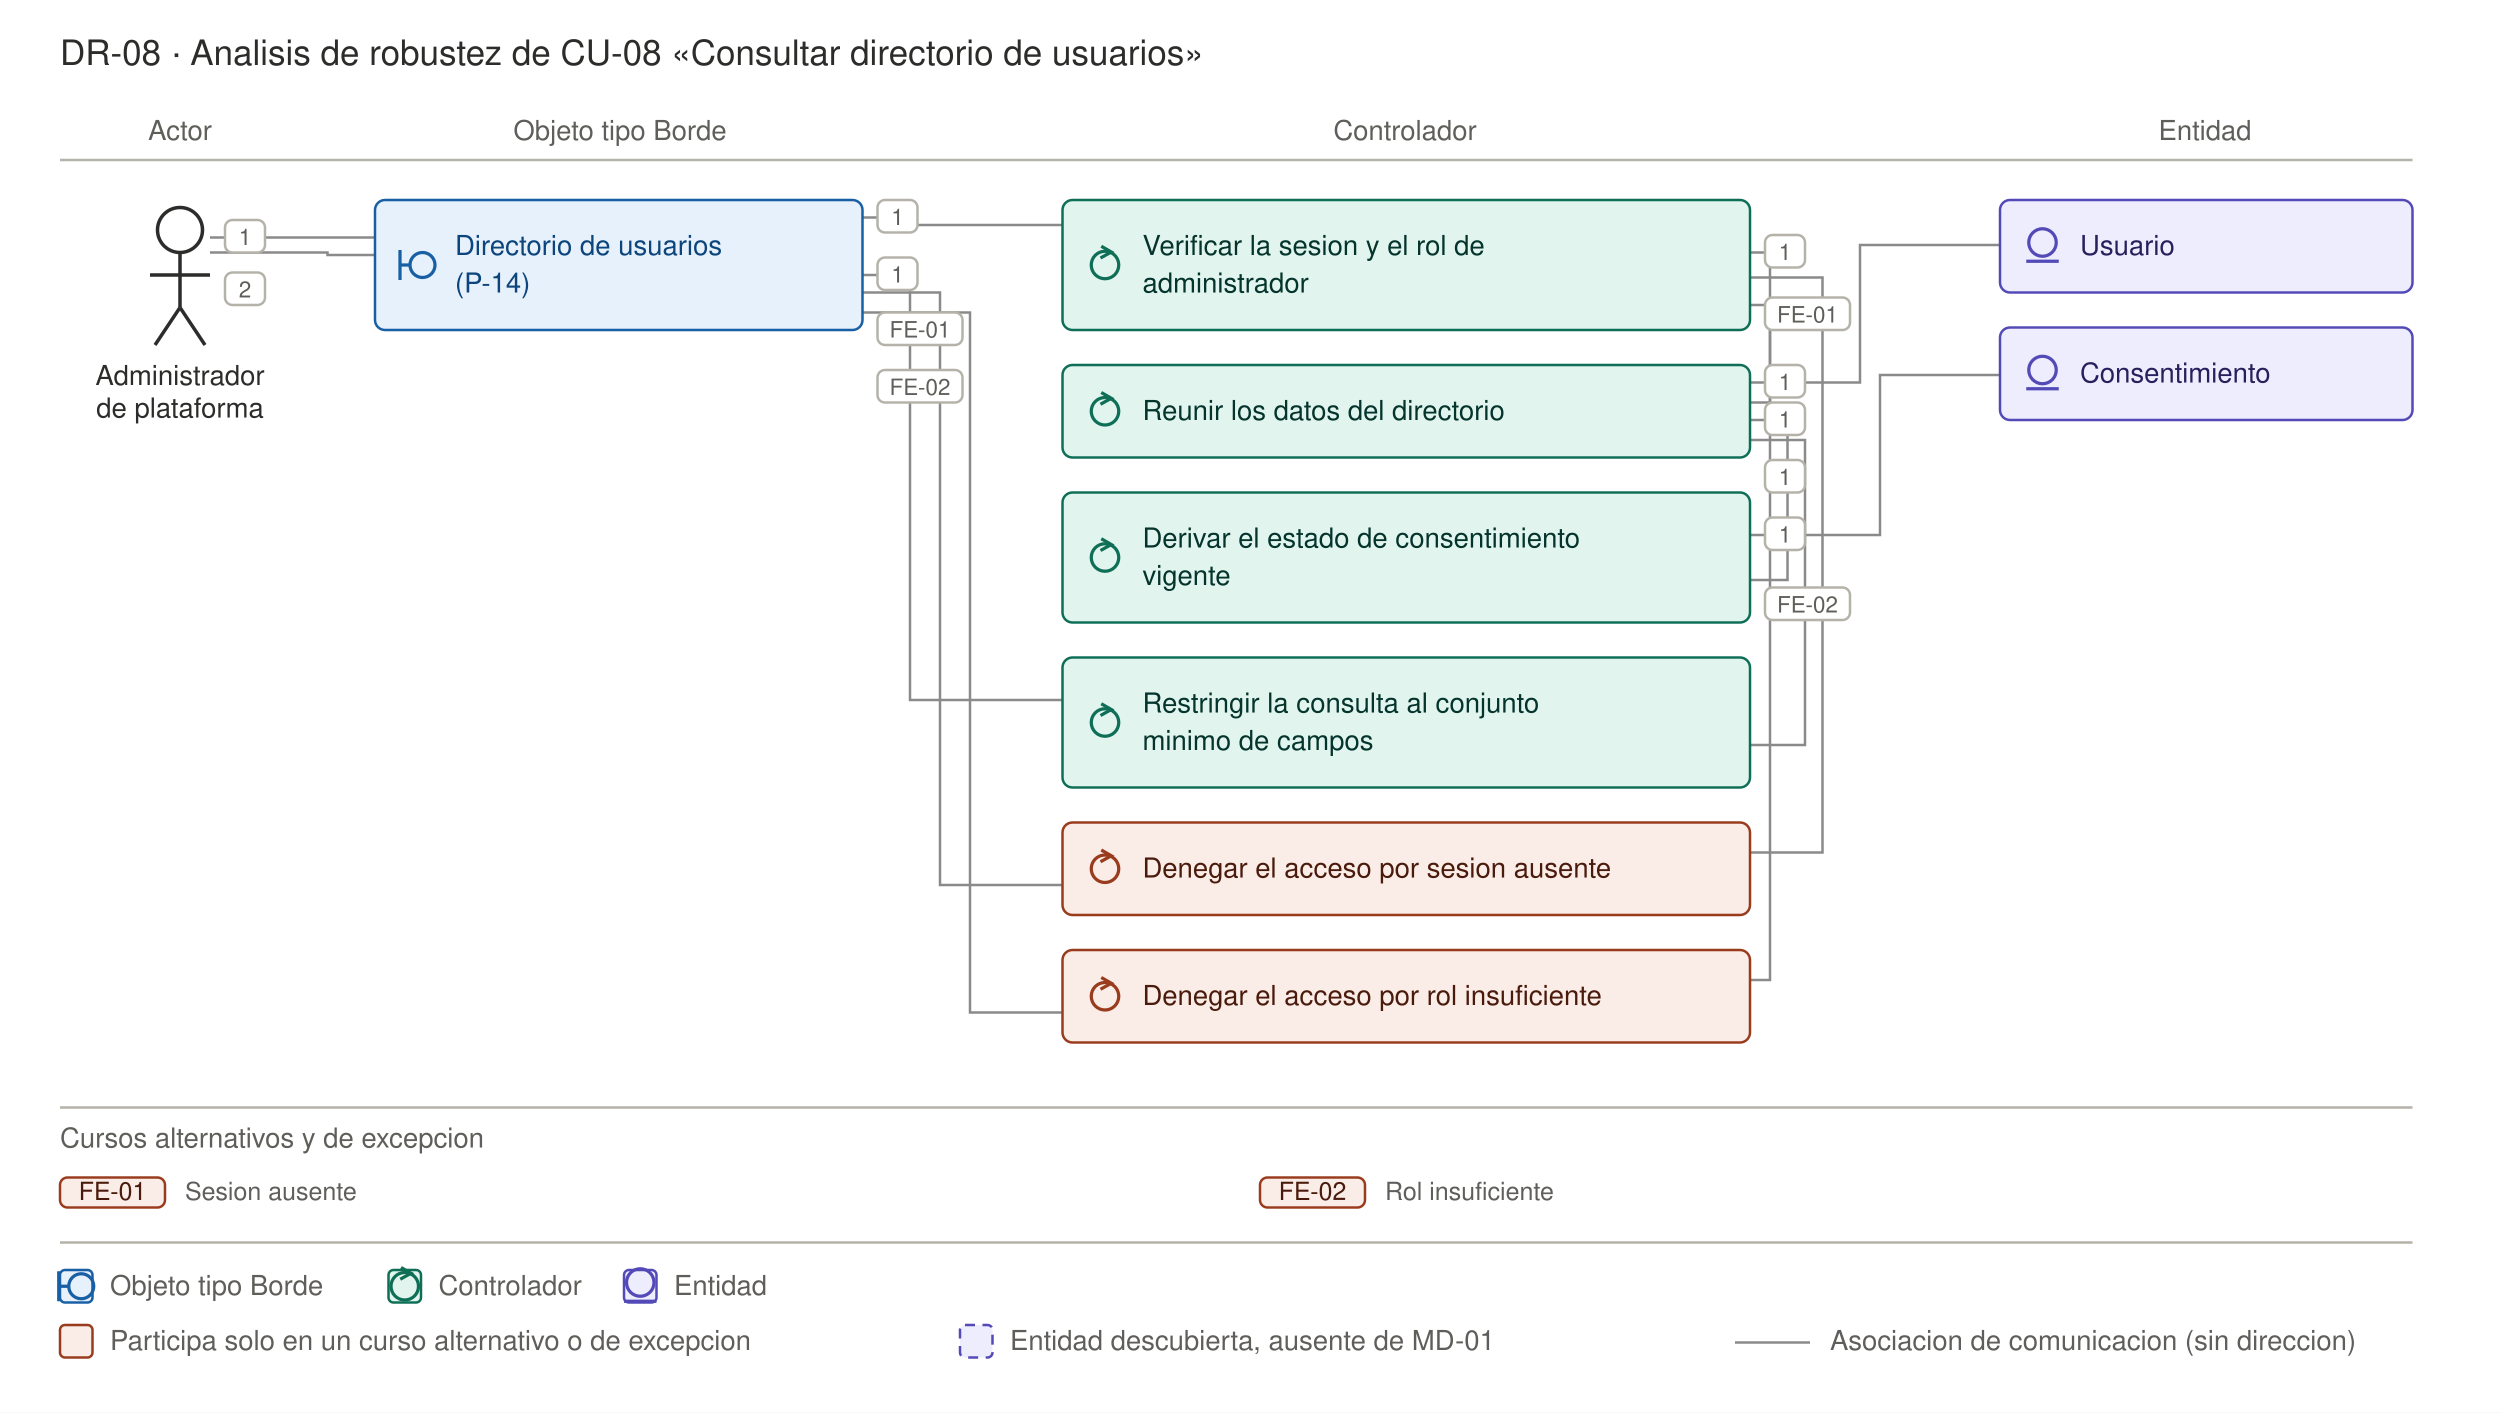
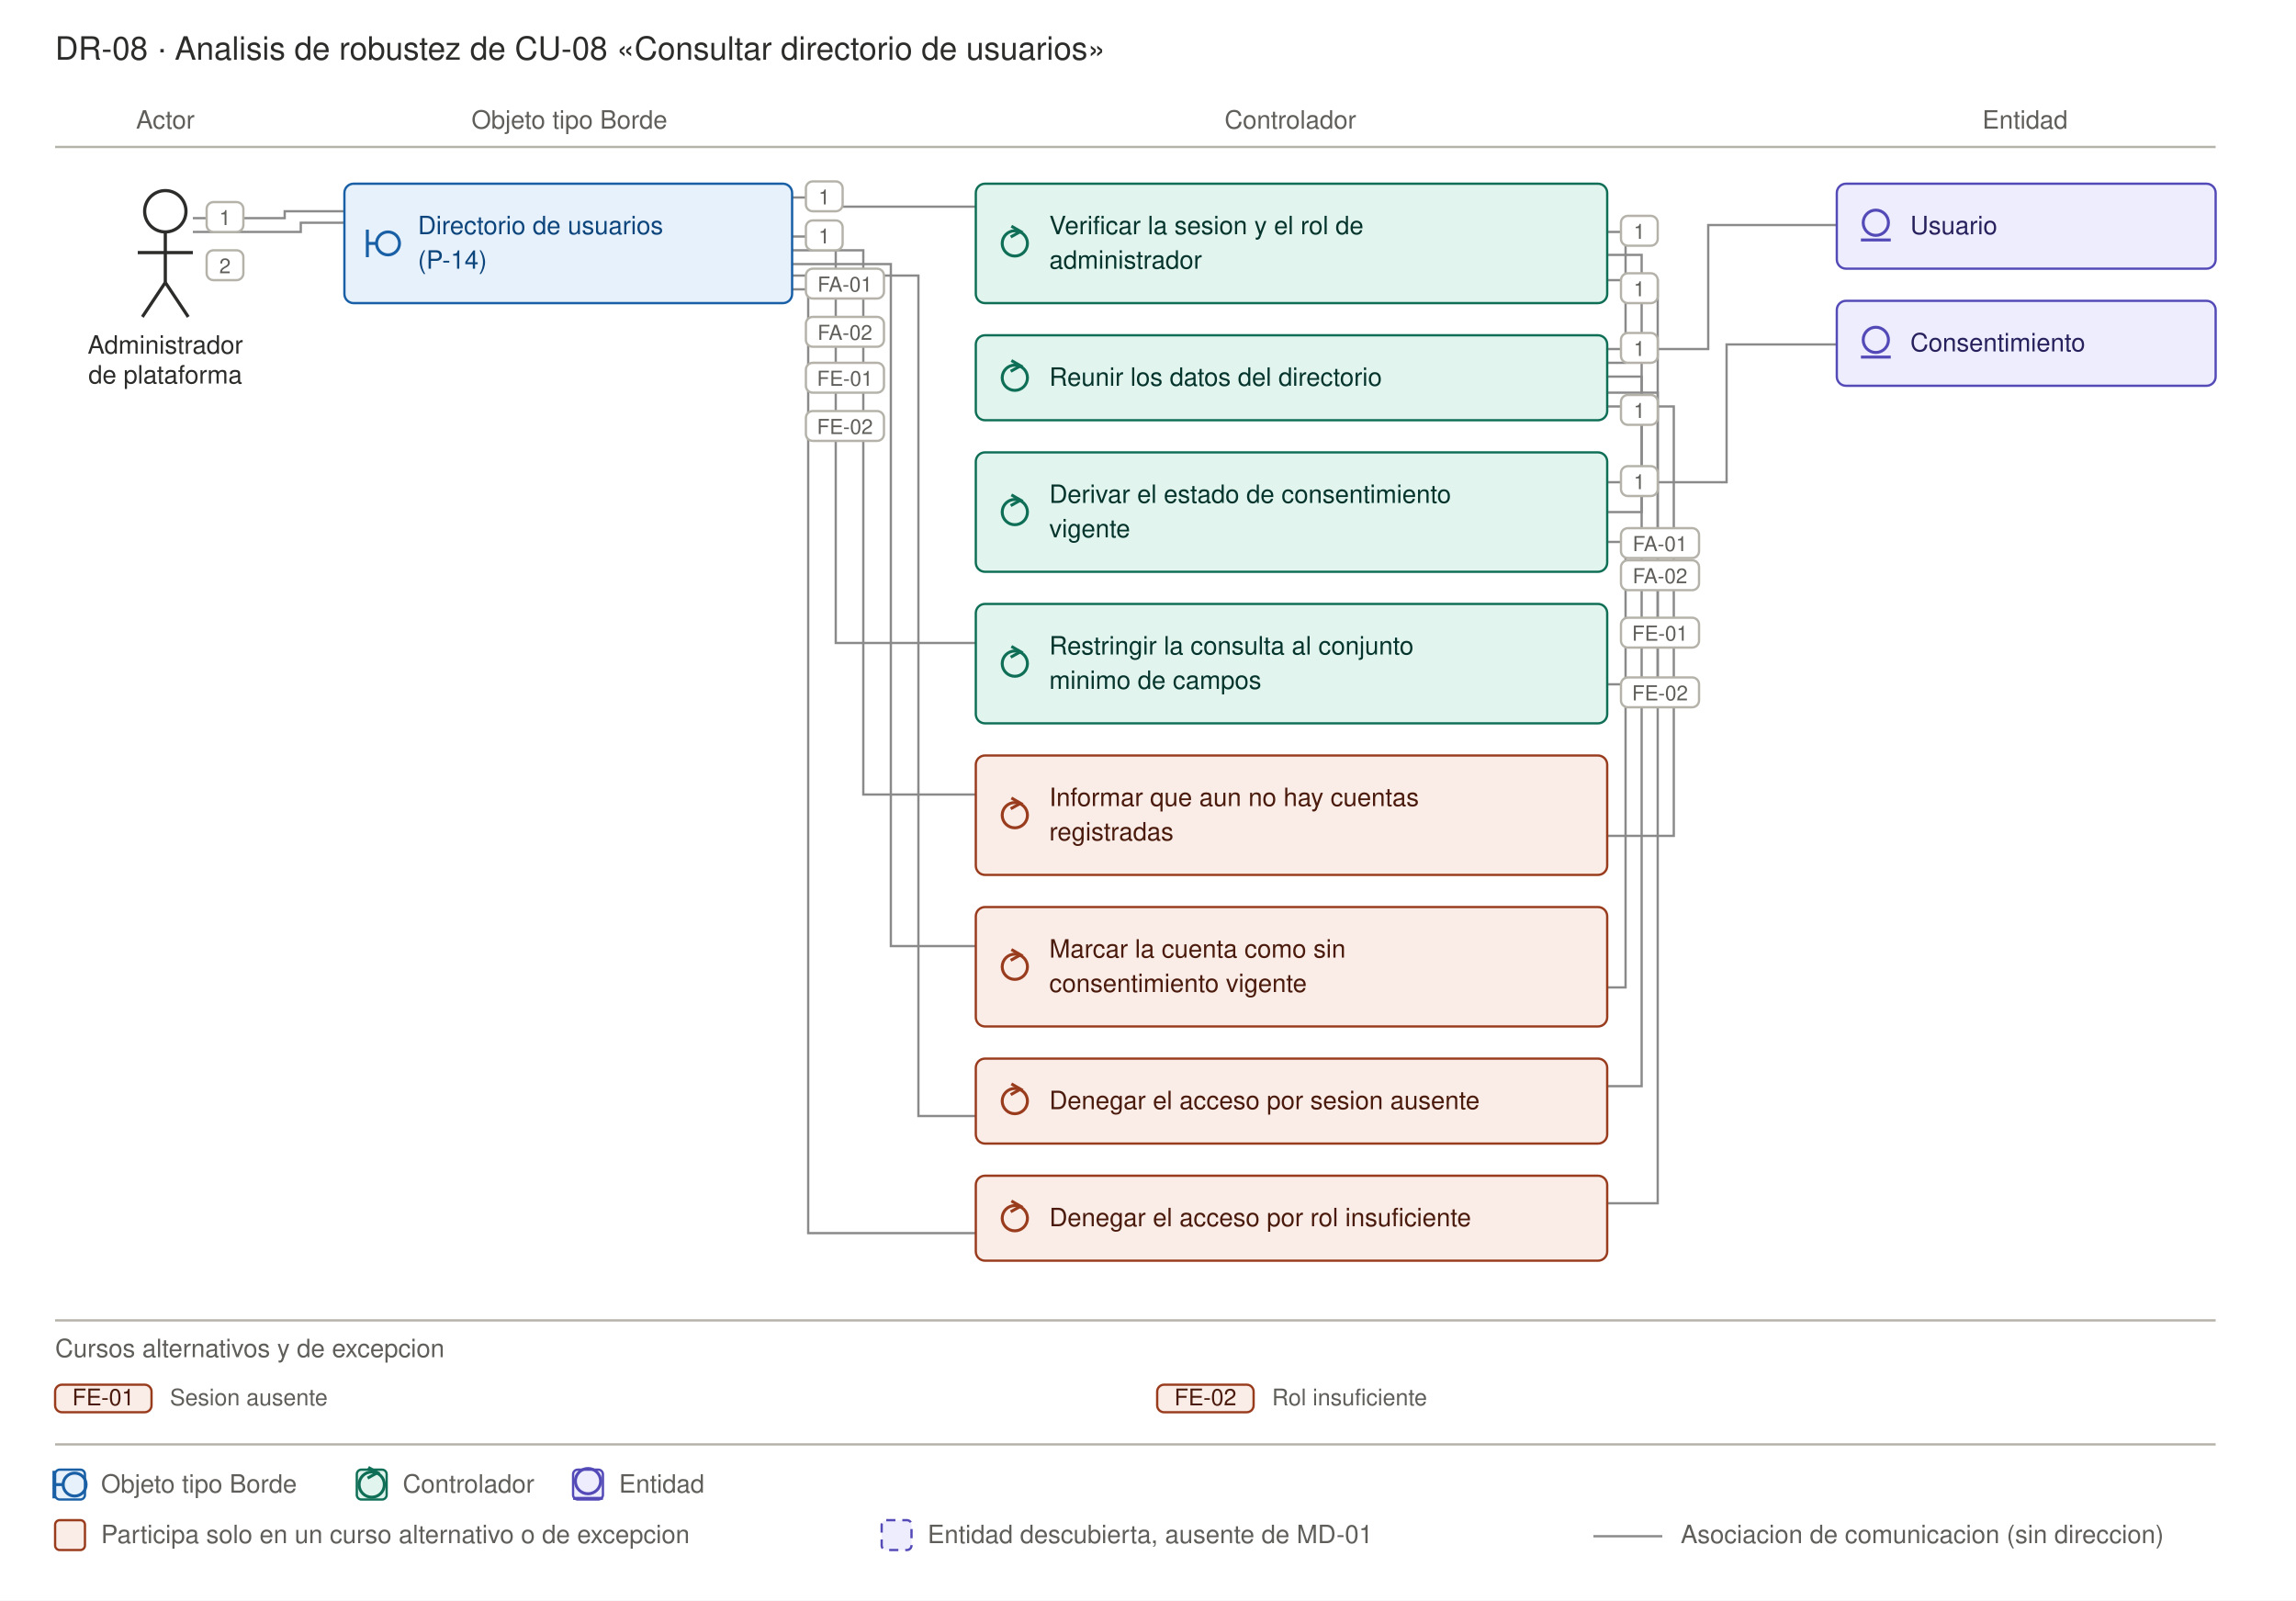
- <svg xmlns="http://www.w3.org/2000/svg" width="1000" height="565" viewBox="0 0 1000 565" role="img" font-family="Segoe UI, Helvetica, Arial, sans-serif">
-   <rect x="0" y="0" width="1000" height="565" fill="#FFFFFF" />
+ <svg xmlns="http://www.w3.org/2000/svg" width="1000" height="697" viewBox="0 0 1000 697" role="img" font-family="Segoe UI, Helvetica, Arial, sans-serif">
+   <rect x="0" y="0" width="1000" height="697" fill="#FFFFFF" />
  <text x="24" y="26" font-size="14" font-weight="500" fill="#2C2C2A">DR-08 · Analisis de robustez de CU-08 «Consultar directorio de usuarios»</text>
  <g font-size="11" font-weight="500" fill="#5F5E5A" text-anchor="middle">
    <text x="72" y="56">Actor</text>
    <text x="248" y="56">Objeto tipo Borde</text>
    <text x="562" y="56">Controlador</text>
    <text x="882" y="56">Entidad</text>
  </g>
  <line x1="24" y1="64" x2="965" y2="64" stroke="#B4B2A9" stroke-width="1" />
  <g fill="none" stroke="#8a8a8a" stroke-width="1">
-     <polyline points="84,95 124,95 124,95 150,95" />
-     <polyline points="84,101 131,101 131,102 150,102" />
-     <polyline points="345,87 352,87 352,90 425,90" />
-     <polyline points="700,101 708,101 708,161 700,161" />
-     <polyline points="700,153 744,153 744,98 800,98" />
-     <polyline points="700,168 715,168 715,232 700,232" />
-     <polyline points="700,214 752,214 752,150 800,150" />
-     <polyline points="700,176 722,176 722,298 700,298" />
-     <polyline points="345,110 364,110 364,280 425,280" />
-     <polyline points="700,111 729,111 729,341 700,341" />
-     <polyline points="345,117 376,117 376,354 425,354" />
-     <polyline points="700,122 708,122 708,392 700,392" />
-     <polyline points="345,125 388,125 388,405 425,405" />
+     <polyline points="84,95 124,95 124,92 150,92" />
+     <polyline points="84,101 131,101 131,97 150,97" />
+     <polyline points="345,86 352,86 352,90 425,90" />
+     <polyline points="700,101 708,101 708,158 700,158" />
+     <polyline points="700,152 744,152 744,98 800,98" />
+     <polyline points="700,164 715,164 715,223 700,223" />
+     <polyline points="700,210 752,210 752,150 800,150" />
+     <polyline points="700,171 722,171 722,298 700,298" />
+     <polyline points="345,103 364,103 364,280 425,280" />
+     <polyline points="700,177 729,177 729,364 700,364" />
+     <polyline points="345,109 376,109 376,346 425,346" />
+     <polyline points="700,236 708,236 708,430 700,430" />
+     <polyline points="345,115 388,115 388,412 425,412" />
+     <polyline points="700,111 715,111 715,473 700,473" />
+     <polyline points="345,120 400,120 400,486 425,486" />
+     <polyline points="700,122 722,122 722,524 700,524" />
+     <polyline points="345,126 352,126 352,537 425,537" />
  </g>
  <g fill="none" stroke="#2C2C2A" stroke-width="1.4">
    <circle cx="72.0" cy="92" r="9" />
    <line x1="72.0" y1="101" x2="72.0" y2="123" />
    <line x1="60.0" y1="110" x2="84.0" y2="110" />
    <line x1="72.0" y1="123" x2="62.0" y2="138" />
    <line x1="72.0" y1="123" x2="82.0" y2="138" />
  </g>
  <g font-size="11" text-anchor="middle" fill="#2C2C2A">
    <text x="72" y="154">Administrador</text>
    <text x="72" y="167">de plataforma</text>
  </g>
  <rect x="150" y="80" width="195" height="52" rx="4" fill="#E6F1FB" stroke="#185FA5" />
  <g fill="none" stroke="#185FA5" stroke-width="1.3">
    <line x1="160" y1="100.0" x2="160" y2="112.0" />
    <line x1="160" y1="106.0" x2="164" y2="106.0" />
    <circle cx="169" cy="106.0" r="5" />
  </g>
  <g font-size="11" fill="#0C447C">
    <text x="182" y="102">Directorio de usuarios</text>
    <text x="182" y="117">(P-14)</text>
  </g>
  <rect x="425" y="80" width="275" height="52" rx="4" fill="#E1F5EE" stroke="#0F6E56" />
  <g fill="none" stroke="#0F6E56" stroke-width="1.3">
    <circle cx="442" cy="106.0" r="5.5" />
    <polyline points="440.5,98.5 444.5,100.8 440.2,103.2" />
  </g>
  <g font-size="11" fill="#04342C">
    <text x="457" y="102">Verificar la sesion y el rol de</text>
    <text x="457" y="117">administrador</text>
  </g>
  <rect x="425" y="146" width="275" height="37" rx="4" fill="#E1F5EE" stroke="#0F6E56" />
  <g fill="none" stroke="#0F6E56" stroke-width="1.3">
    <circle cx="442" cy="164.5" r="5.5" />
    <polyline points="440.5,157.0 444.5,159.3 440.2,161.7" />
  </g>
  <g font-size="11" fill="#04342C">
    <text x="457" y="168">Reunir los datos del directorio</text>
  </g>
  <rect x="425" y="197" width="275" height="52" rx="4" fill="#E1F5EE" stroke="#0F6E56" />
  <g fill="none" stroke="#0F6E56" stroke-width="1.3">
    <circle cx="442" cy="223.0" r="5.5" />
    <polyline points="440.5,215.5 444.5,217.8 440.2,220.2" />
  </g>
  <g font-size="11" fill="#04342C">
    <text x="457" y="219">Derivar el estado de consentimiento</text>
    <text x="457" y="234">vigente</text>
  </g>
  <rect x="425" y="263" width="275" height="52" rx="4" fill="#E1F5EE" stroke="#0F6E56" />
  <g fill="none" stroke="#0F6E56" stroke-width="1.3">
    <circle cx="442" cy="289.0" r="5.5" />
    <polyline points="440.5,281.5 444.5,283.8 440.2,286.2" />
  </g>
  <g font-size="11" fill="#04342C">
    <text x="457" y="285">Restringir la consulta al conjunto</text>
    <text x="457" y="300">minimo de campos</text>
  </g>
-   <rect x="425" y="329" width="275" height="37" rx="4" fill="#FAECE7" stroke="#993C1D" />
-   <g fill="none" stroke="#993C1D" stroke-width="1.3">
-     <circle cx="442" cy="347.5" r="5.5" />
-     <polyline points="440.5,340.0 444.5,342.3 440.2,344.7" />
-   </g>
-   <g font-size="11" fill="#4A1B0C">
-     <text x="457" y="351">Denegar el acceso por sesion ausente</text>
-   </g>
-   <rect x="425" y="380" width="275" height="37" rx="4" fill="#FAECE7" stroke="#993C1D" />
-   <g fill="none" stroke="#993C1D" stroke-width="1.3">
-     <circle cx="442" cy="398.5" r="5.5" />
-     <polyline points="440.5,391.0 444.5,393.3 440.2,395.7" />
-   </g>
-   <g font-size="11" fill="#4A1B0C">
-     <text x="457" y="402">Denegar el acceso por rol insuficiente</text>
+   <rect x="425" y="329" width="275" height="52" rx="4" fill="#FAECE7" stroke="#993C1D" />
+   <g fill="none" stroke="#993C1D" stroke-width="1.3">
+     <circle cx="442" cy="355.0" r="5.5" />
+     <polyline points="440.5,347.5 444.5,349.8 440.2,352.2" />
+   </g>
+   <g font-size="11" fill="#4A1B0C">
+     <text x="457" y="351">Informar que aun no hay cuentas</text>
+     <text x="457" y="366">registradas</text>
+   </g>
+   <rect x="425" y="395" width="275" height="52" rx="4" fill="#FAECE7" stroke="#993C1D" />
+   <g fill="none" stroke="#993C1D" stroke-width="1.3">
+     <circle cx="442" cy="421.0" r="5.5" />
+     <polyline points="440.5,413.5 444.5,415.8 440.2,418.2" />
+   </g>
+   <g font-size="11" fill="#4A1B0C">
+     <text x="457" y="417">Marcar la cuenta como sin</text>
+     <text x="457" y="432">consentimiento vigente</text>
+   </g>
+   <rect x="425" y="461" width="275" height="37" rx="4" fill="#FAECE7" stroke="#993C1D" />
+   <g fill="none" stroke="#993C1D" stroke-width="1.3">
+     <circle cx="442" cy="479.5" r="5.5" />
+     <polyline points="440.5,472.0 444.5,474.3 440.2,476.7" />
+   </g>
+   <g font-size="11" fill="#4A1B0C">
+     <text x="457" y="483">Denegar el acceso por sesion ausente</text>
+   </g>
+   <rect x="425" y="512" width="275" height="37" rx="4" fill="#FAECE7" stroke="#993C1D" />
+   <g fill="none" stroke="#993C1D" stroke-width="1.3">
+     <circle cx="442" cy="530.5" r="5.5" />
+     <polyline points="440.5,523.0 444.5,525.3 440.2,527.7" />
+   </g>
+   <g font-size="11" fill="#4A1B0C">
+     <text x="457" y="534">Denegar el acceso por rol insuficiente</text>
  </g>
  <rect x="800" y="80" width="165" height="37" rx="4" fill="#EEEDFE" stroke="#534AB7" />
  <g fill="none" stroke="#534AB7" stroke-width="1.3">
    <circle cx="817" cy="97.0" r="5.5" />
    <line x1="810.5" y1="104.5" x2="823.5" y2="104.5" />
  </g>
  <g font-size="11" fill="#26215C">
    <text x="832" y="102">Usuario</text>
  </g>
  <rect x="800" y="131" width="165" height="37" rx="4" fill="#EEEDFE" stroke="#534AB7" />
  <g fill="none" stroke="#534AB7" stroke-width="1.3">
    <circle cx="817" cy="148.0" r="5.5" />
    <line x1="810.5" y1="155.5" x2="823.5" y2="155.5" />
  </g>
  <g font-size="11" fill="#26215C">
    <text x="832" y="153">Consentimiento</text>
  </g>
  <g font-size="9" text-anchor="middle">
    <rect x="90" y="88" width="16" height="13" rx="3" fill="#FFFFFF" stroke="#B4B2A9" />
    <text x="98" y="98" fill="#5F5E5A">1</text>
    <rect x="90" y="109" width="16" height="13" rx="3" fill="#FFFFFF" stroke="#B4B2A9" />
    <text x="98" y="119" fill="#5F5E5A">2</text>
-     <rect x="351" y="80" width="16" height="13" rx="3" fill="#FFFFFF" stroke="#B4B2A9" />
-     <text x="359" y="90" fill="#5F5E5A">1</text>
+     <rect x="351" y="79" width="16" height="13" rx="3" fill="#FFFFFF" stroke="#B4B2A9" />
+     <text x="359" y="89" fill="#5F5E5A">1</text>
    <rect x="706" y="94" width="16" height="13" rx="3" fill="#FFFFFF" stroke="#B4B2A9" />
    <text x="714" y="104" fill="#5F5E5A">1</text>
-     <rect x="706" y="146" width="16" height="13" rx="3" fill="#FFFFFF" stroke="#B4B2A9" />
-     <text x="714" y="156" fill="#5F5E5A">1</text>
-     <rect x="706" y="161" width="16" height="13" rx="3" fill="#FFFFFF" stroke="#B4B2A9" />
-     <text x="714" y="171" fill="#5F5E5A">1</text>
-     <rect x="706" y="207" width="16" height="13" rx="3" fill="#FFFFFF" stroke="#B4B2A9" />
-     <text x="714" y="217" fill="#5F5E5A">1</text>
-     <rect x="706" y="184" width="16" height="13" rx="3" fill="#FFFFFF" stroke="#B4B2A9" />
-     <text x="714" y="194" fill="#5F5E5A">1</text>
-     <rect x="351" y="103" width="16" height="13" rx="3" fill="#FFFFFF" stroke="#B4B2A9" />
-     <text x="359" y="113" fill="#5F5E5A">1</text>
-     <rect x="706" y="119" width="34" height="13" rx="3" fill="#FFFFFF" stroke="#B4B2A9" />
-     <text x="723" y="129" fill="#5F5E5A">FE-01</text>
-     <rect x="351" y="125" width="34" height="13" rx="3" fill="#FFFFFF" stroke="#B4B2A9" />
-     <text x="368" y="135" fill="#5F5E5A">FE-01</text>
-     <rect x="706" y="235" width="34" height="13" rx="3" fill="#FFFFFF" stroke="#B4B2A9" />
-     <text x="723" y="245" fill="#5F5E5A">FE-02</text>
-     <rect x="351" y="148" width="34" height="13" rx="3" fill="#FFFFFF" stroke="#B4B2A9" />
-     <text x="368" y="158" fill="#5F5E5A">FE-02</text>
-   </g>
-   <line x1="24" y1="443" x2="965" y2="443" stroke="#B4B2A9" stroke-width="1" />
-   <text x="24" y="459" font-size="11" font-weight="500" fill="#5F5E5A">Cursos alternativos y de excepcion</text>
+     <rect x="706" y="145" width="16" height="13" rx="3" fill="#FFFFFF" stroke="#B4B2A9" />
+     <text x="714" y="155" fill="#5F5E5A">1</text>
+     <rect x="706" y="172" width="16" height="13" rx="3" fill="#FFFFFF" stroke="#B4B2A9" />
+     <text x="714" y="182" fill="#5F5E5A">1</text>
+     <rect x="706" y="203" width="16" height="13" rx="3" fill="#FFFFFF" stroke="#B4B2A9" />
+     <text x="714" y="213" fill="#5F5E5A">1</text>
+     <rect x="706" y="119" width="16" height="13" rx="3" fill="#FFFFFF" stroke="#B4B2A9" />
+     <text x="714" y="129" fill="#5F5E5A">1</text>
+     <rect x="351" y="96" width="16" height="13" rx="3" fill="#FFFFFF" stroke="#B4B2A9" />
+     <text x="359" y="106" fill="#5F5E5A">1</text>
+     <rect x="706" y="230" width="34" height="13" rx="3" fill="#FFFFFF" stroke="#B4B2A9" />
+     <text x="723" y="240" fill="#5F5E5A">FA-01</text>
+     <rect x="351" y="117" width="34" height="13" rx="3" fill="#FFFFFF" stroke="#B4B2A9" />
+     <text x="368" y="127" fill="#5F5E5A">FA-01</text>
+     <rect x="706" y="244" width="34" height="13" rx="3" fill="#FFFFFF" stroke="#B4B2A9" />
+     <text x="723" y="254" fill="#5F5E5A">FA-02</text>
+     <rect x="351" y="138" width="34" height="13" rx="3" fill="#FFFFFF" stroke="#B4B2A9" />
+     <text x="368" y="148" fill="#5F5E5A">FA-02</text>
+     <rect x="706" y="269" width="34" height="13" rx="3" fill="#FFFFFF" stroke="#B4B2A9" />
+     <text x="723" y="279" fill="#5F5E5A">FE-01</text>
+     <rect x="351" y="158" width="34" height="13" rx="3" fill="#FFFFFF" stroke="#B4B2A9" />
+     <text x="368" y="168" fill="#5F5E5A">FE-01</text>
+     <rect x="706" y="295" width="34" height="13" rx="3" fill="#FFFFFF" stroke="#B4B2A9" />
+     <text x="723" y="305" fill="#5F5E5A">FE-02</text>
+     <rect x="351" y="179" width="34" height="13" rx="3" fill="#FFFFFF" stroke="#B4B2A9" />
+     <text x="368" y="189" fill="#5F5E5A">FE-02</text>
+   </g>
+   <line x1="24" y1="575" x2="965" y2="575" stroke="#B4B2A9" stroke-width="1" />
+   <text x="24" y="591" font-size="11" font-weight="500" fill="#5F5E5A">Cursos alternativos y de excepcion</text>
  <g font-size="10">
-     <rect x="24" y="471" width="42" height="12" rx="3" fill="#FAECE7" stroke="#993C1D" />
-     <text x="45" y="480" text-anchor="middle" fill="#4A1B0C">FE-01</text>
-     <text x="74" y="480" fill="#5F5E5A">Sesion ausente</text>
-     <rect x="504" y="471" width="42" height="12" rx="3" fill="#FAECE7" stroke="#993C1D" />
-     <text x="525" y="480" text-anchor="middle" fill="#4A1B0C">FE-02</text>
-     <text x="554" y="480" fill="#5F5E5A">Rol insuficiente</text>
-   </g>
-   <line x1="24" y1="497" x2="965" y2="497" stroke="#B4B2A9" stroke-width="1" />
+     <rect x="24" y="603" width="42" height="12" rx="3" fill="#FAECE7" stroke="#993C1D" />
+     <text x="45" y="612" text-anchor="middle" fill="#4A1B0C">FE-01</text>
+     <text x="74" y="612" fill="#5F5E5A">Sesion ausente</text>
+     <rect x="504" y="603" width="42" height="12" rx="3" fill="#FAECE7" stroke="#993C1D" />
+     <text x="525" y="612" text-anchor="middle" fill="#4A1B0C">FE-02</text>
+     <text x="554" y="612" fill="#5F5E5A">Rol insuficiente</text>
+   </g>
+   <line x1="24" y1="629" x2="965" y2="629" stroke="#B4B2A9" stroke-width="1" />
  <g font-size="11">
-     <rect x="24" y="508" width="13" height="13" rx="2" fill="#E6F1FB" stroke="#185FA5" />
+     <rect x="24" y="640" width="13" height="13" rx="2" fill="#E6F1FB" stroke="#185FA5" />
    <g fill="none" stroke="#185FA5" stroke-width="1.3">
-       <line x1="23.5" y1="508.5" x2="23.5" y2="520.5" />
-       <line x1="23.5" y1="514.5" x2="27.5" y2="514.5" />
-       <circle cx="32.5" cy="514.5" r="5" />
+       <line x1="23.5" y1="640.5" x2="23.5" y2="652.5" />
+       <line x1="23.5" y1="646.5" x2="27.5" y2="646.5" />
+       <circle cx="32.5" cy="646.5" r="5" />
    </g>
-     <text x="44" y="518" fill="#5F5E5A">Objeto tipo Borde</text>
-     <rect x="155.4" y="508" width="13" height="13" rx="2" fill="#E1F5EE" stroke="#0F6E56" />
+     <text x="44" y="650" fill="#5F5E5A">Objeto tipo Borde</text>
+     <rect x="155.4" y="640" width="13" height="13" rx="2" fill="#E1F5EE" stroke="#0F6E56" />
    <g fill="none" stroke="#0F6E56" stroke-width="1.3">
-       <circle cx="161.9" cy="514.5" r="5.5" />
-       <polyline points="160.4,507.0 164.4,509.3 160.1,511.7" />
+       <circle cx="161.9" cy="646.5" r="5.5" />
+       <polyline points="160.4,639.0 164.4,641.3 160.1,643.7" />
    </g>
-     <text x="175.4" y="518" fill="#5F5E5A">Controlador</text>
-     <rect x="249.6" y="508" width="13" height="13" rx="2" fill="#EEEDFE" stroke="#534AB7" />
+     <text x="175.4" y="650" fill="#5F5E5A">Controlador</text>
+     <rect x="249.6" y="640" width="13" height="13" rx="2" fill="#EEEDFE" stroke="#534AB7" />
    <g fill="none" stroke="#534AB7" stroke-width="1.3">
-       <circle cx="256.1" cy="513.0" r="5.5" />
-       <line x1="249.6" y1="520.5" x2="262.6" y2="520.5" />
+       <circle cx="256.1" cy="645.0" r="5.5" />
+       <line x1="249.6" y1="652.5" x2="262.6" y2="652.5" />
    </g>
-     <text x="269.6" y="518" fill="#5F5E5A">Entidad</text>
+     <text x="269.6" y="650" fill="#5F5E5A">Entidad</text>
  </g>
  <g font-size="11">
-     <rect x="24" y="530" width="13" height="13" rx="2" fill="#FAECE7" stroke="#993C1D" />
-     <text x="44" y="540" fill="#5F5E5A">Participa solo en un curso alternativo o de excepcion</text>
-     <rect x="384" y="530" width="13" height="13" rx="2" fill="#EEEDFE" stroke="#534AB7" stroke-dasharray="4 3" />
-     <text x="404" y="540" fill="#5F5E5A">Entidad descubierta, ausente de MD-01</text>
-     <line x1="694" y1="537" x2="724" y2="537" stroke="#8a8a8a" stroke-width="1" />
-     <text x="732" y="540" fill="#5F5E5A">Asociacion de comunicacion (sin direccion)</text>
+     <rect x="24" y="662" width="13" height="13" rx="2" fill="#FAECE7" stroke="#993C1D" />
+     <text x="44" y="672" fill="#5F5E5A">Participa solo en un curso alternativo o de excepcion</text>
+     <rect x="384" y="662" width="13" height="13" rx="2" fill="#EEEDFE" stroke="#534AB7" stroke-dasharray="4 3" />
+     <text x="404" y="672" fill="#5F5E5A">Entidad descubierta, ausente de MD-01</text>
+     <line x1="694" y1="669" x2="724" y2="669" stroke="#8a8a8a" stroke-width="1" />
+     <text x="732" y="672" fill="#5F5E5A">Asociacion de comunicacion (sin direccion)</text>
  </g>
</svg>
